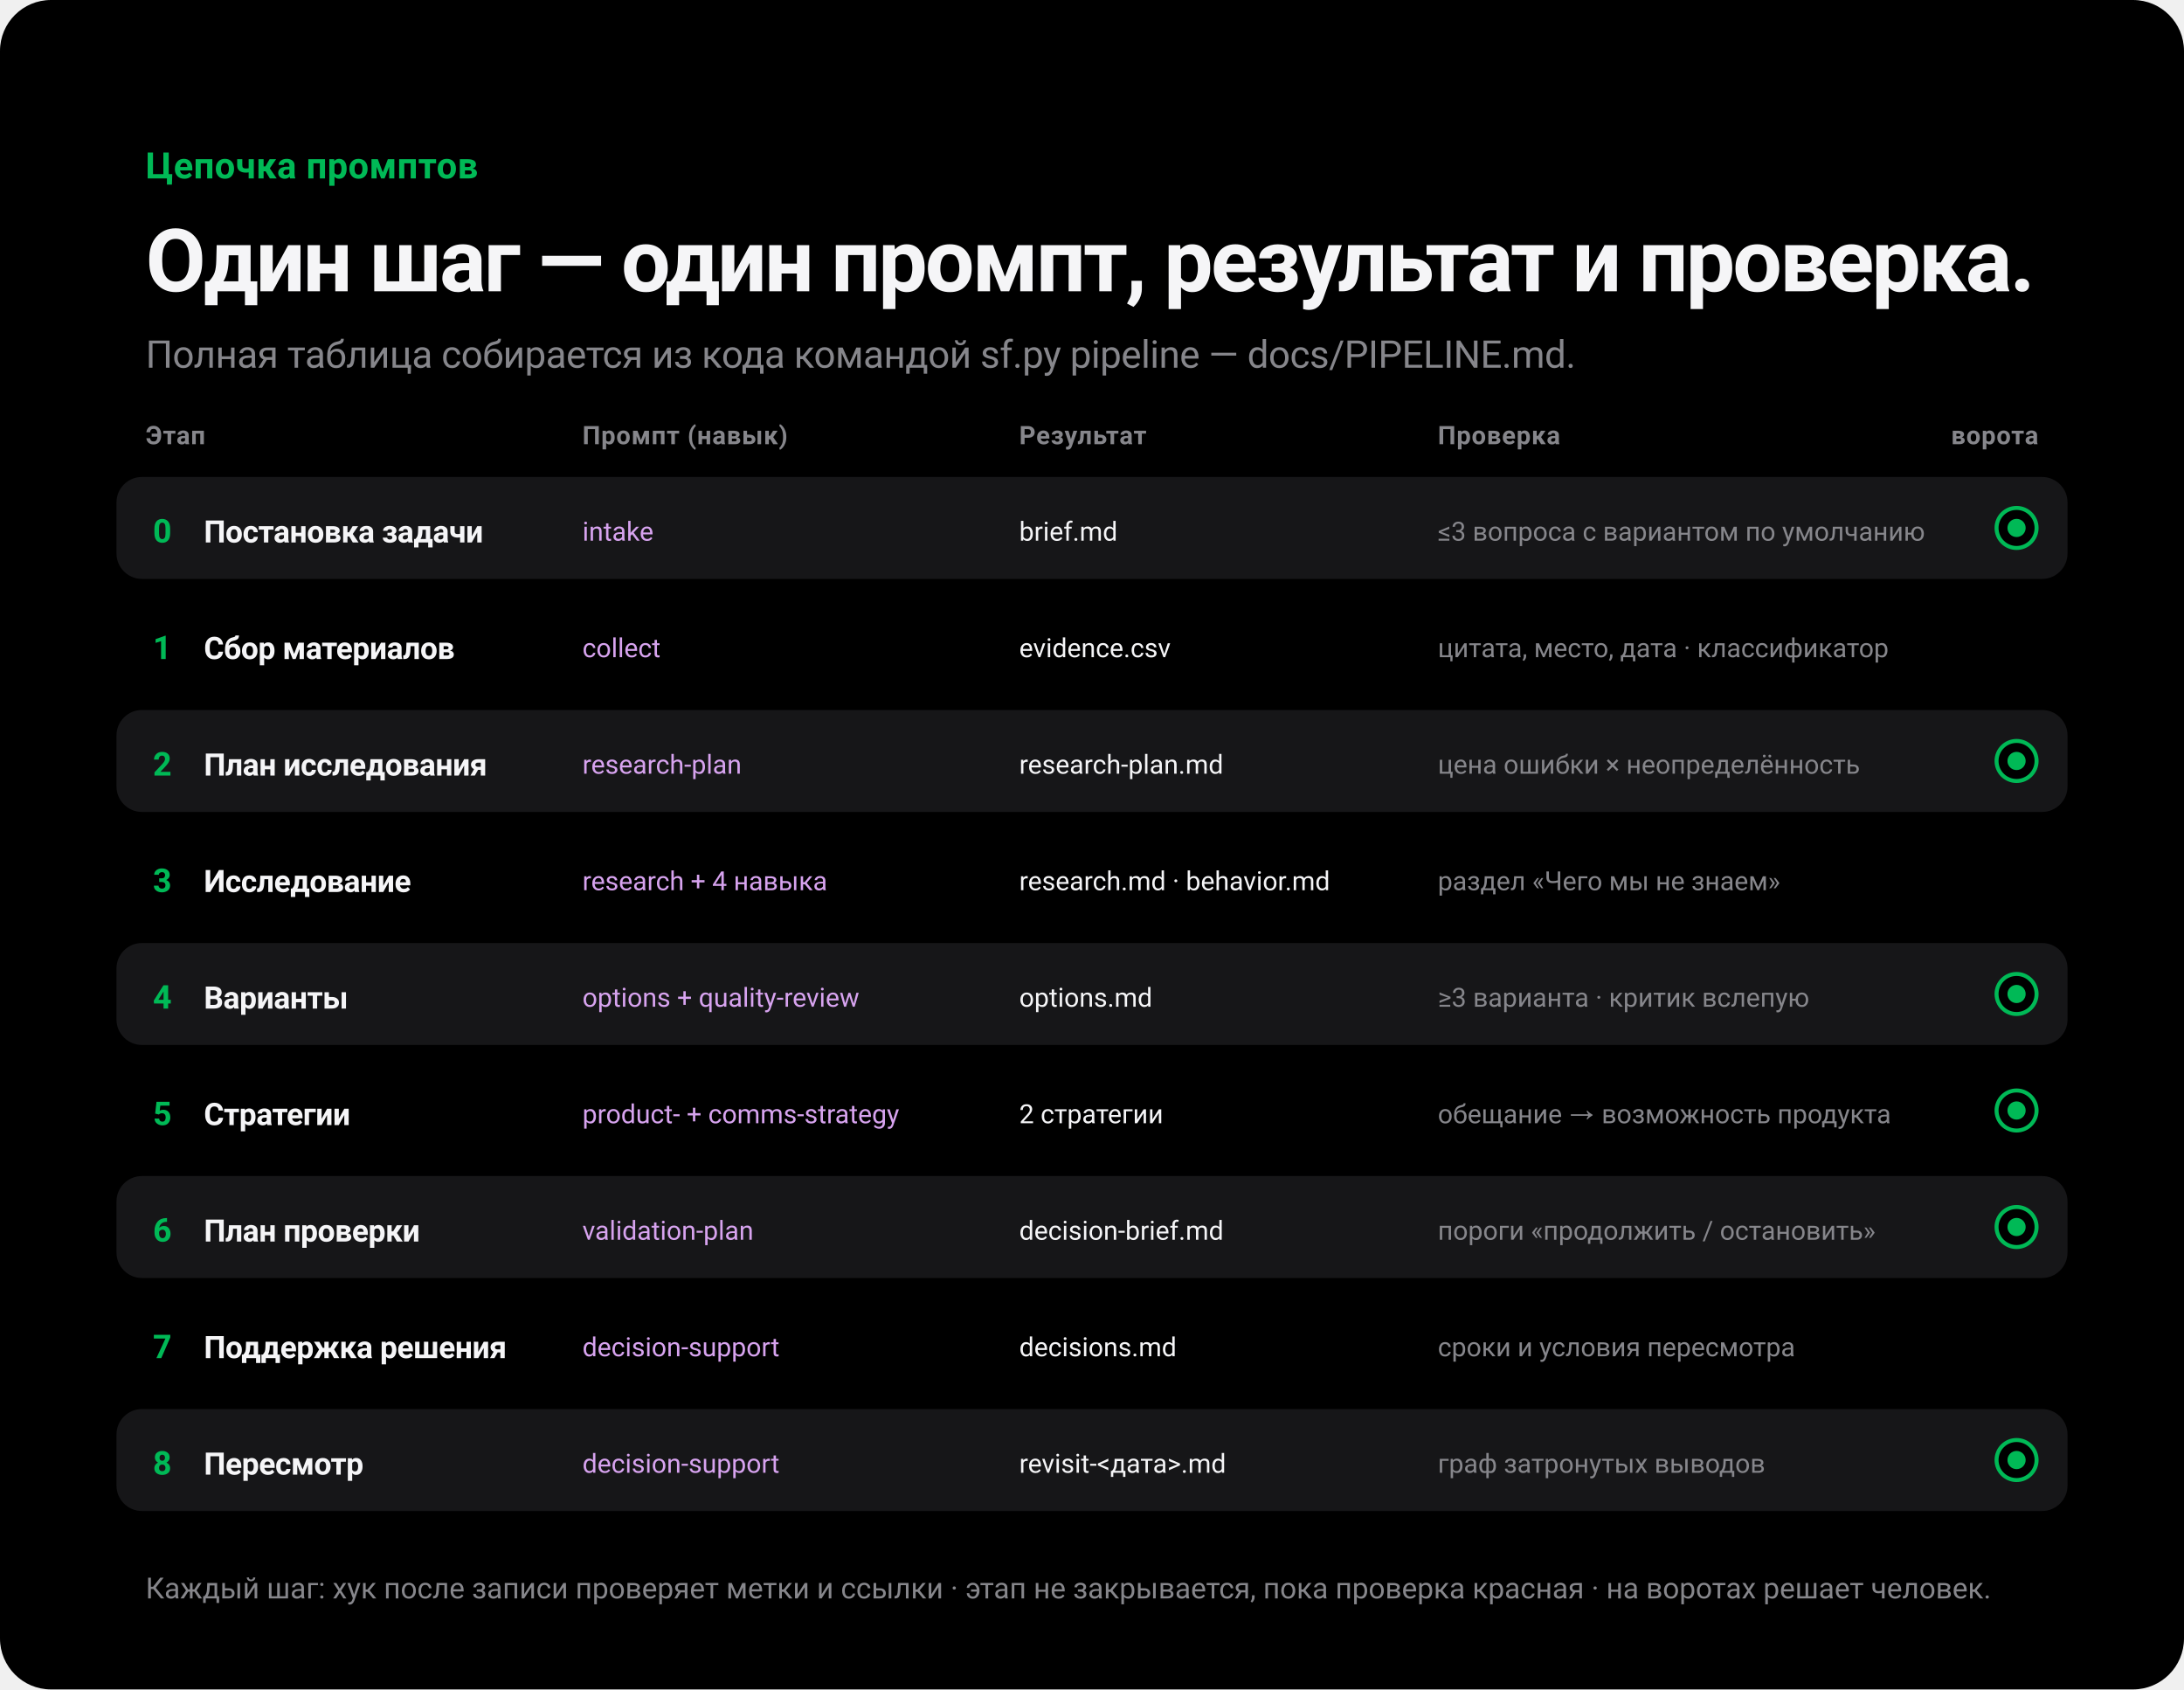
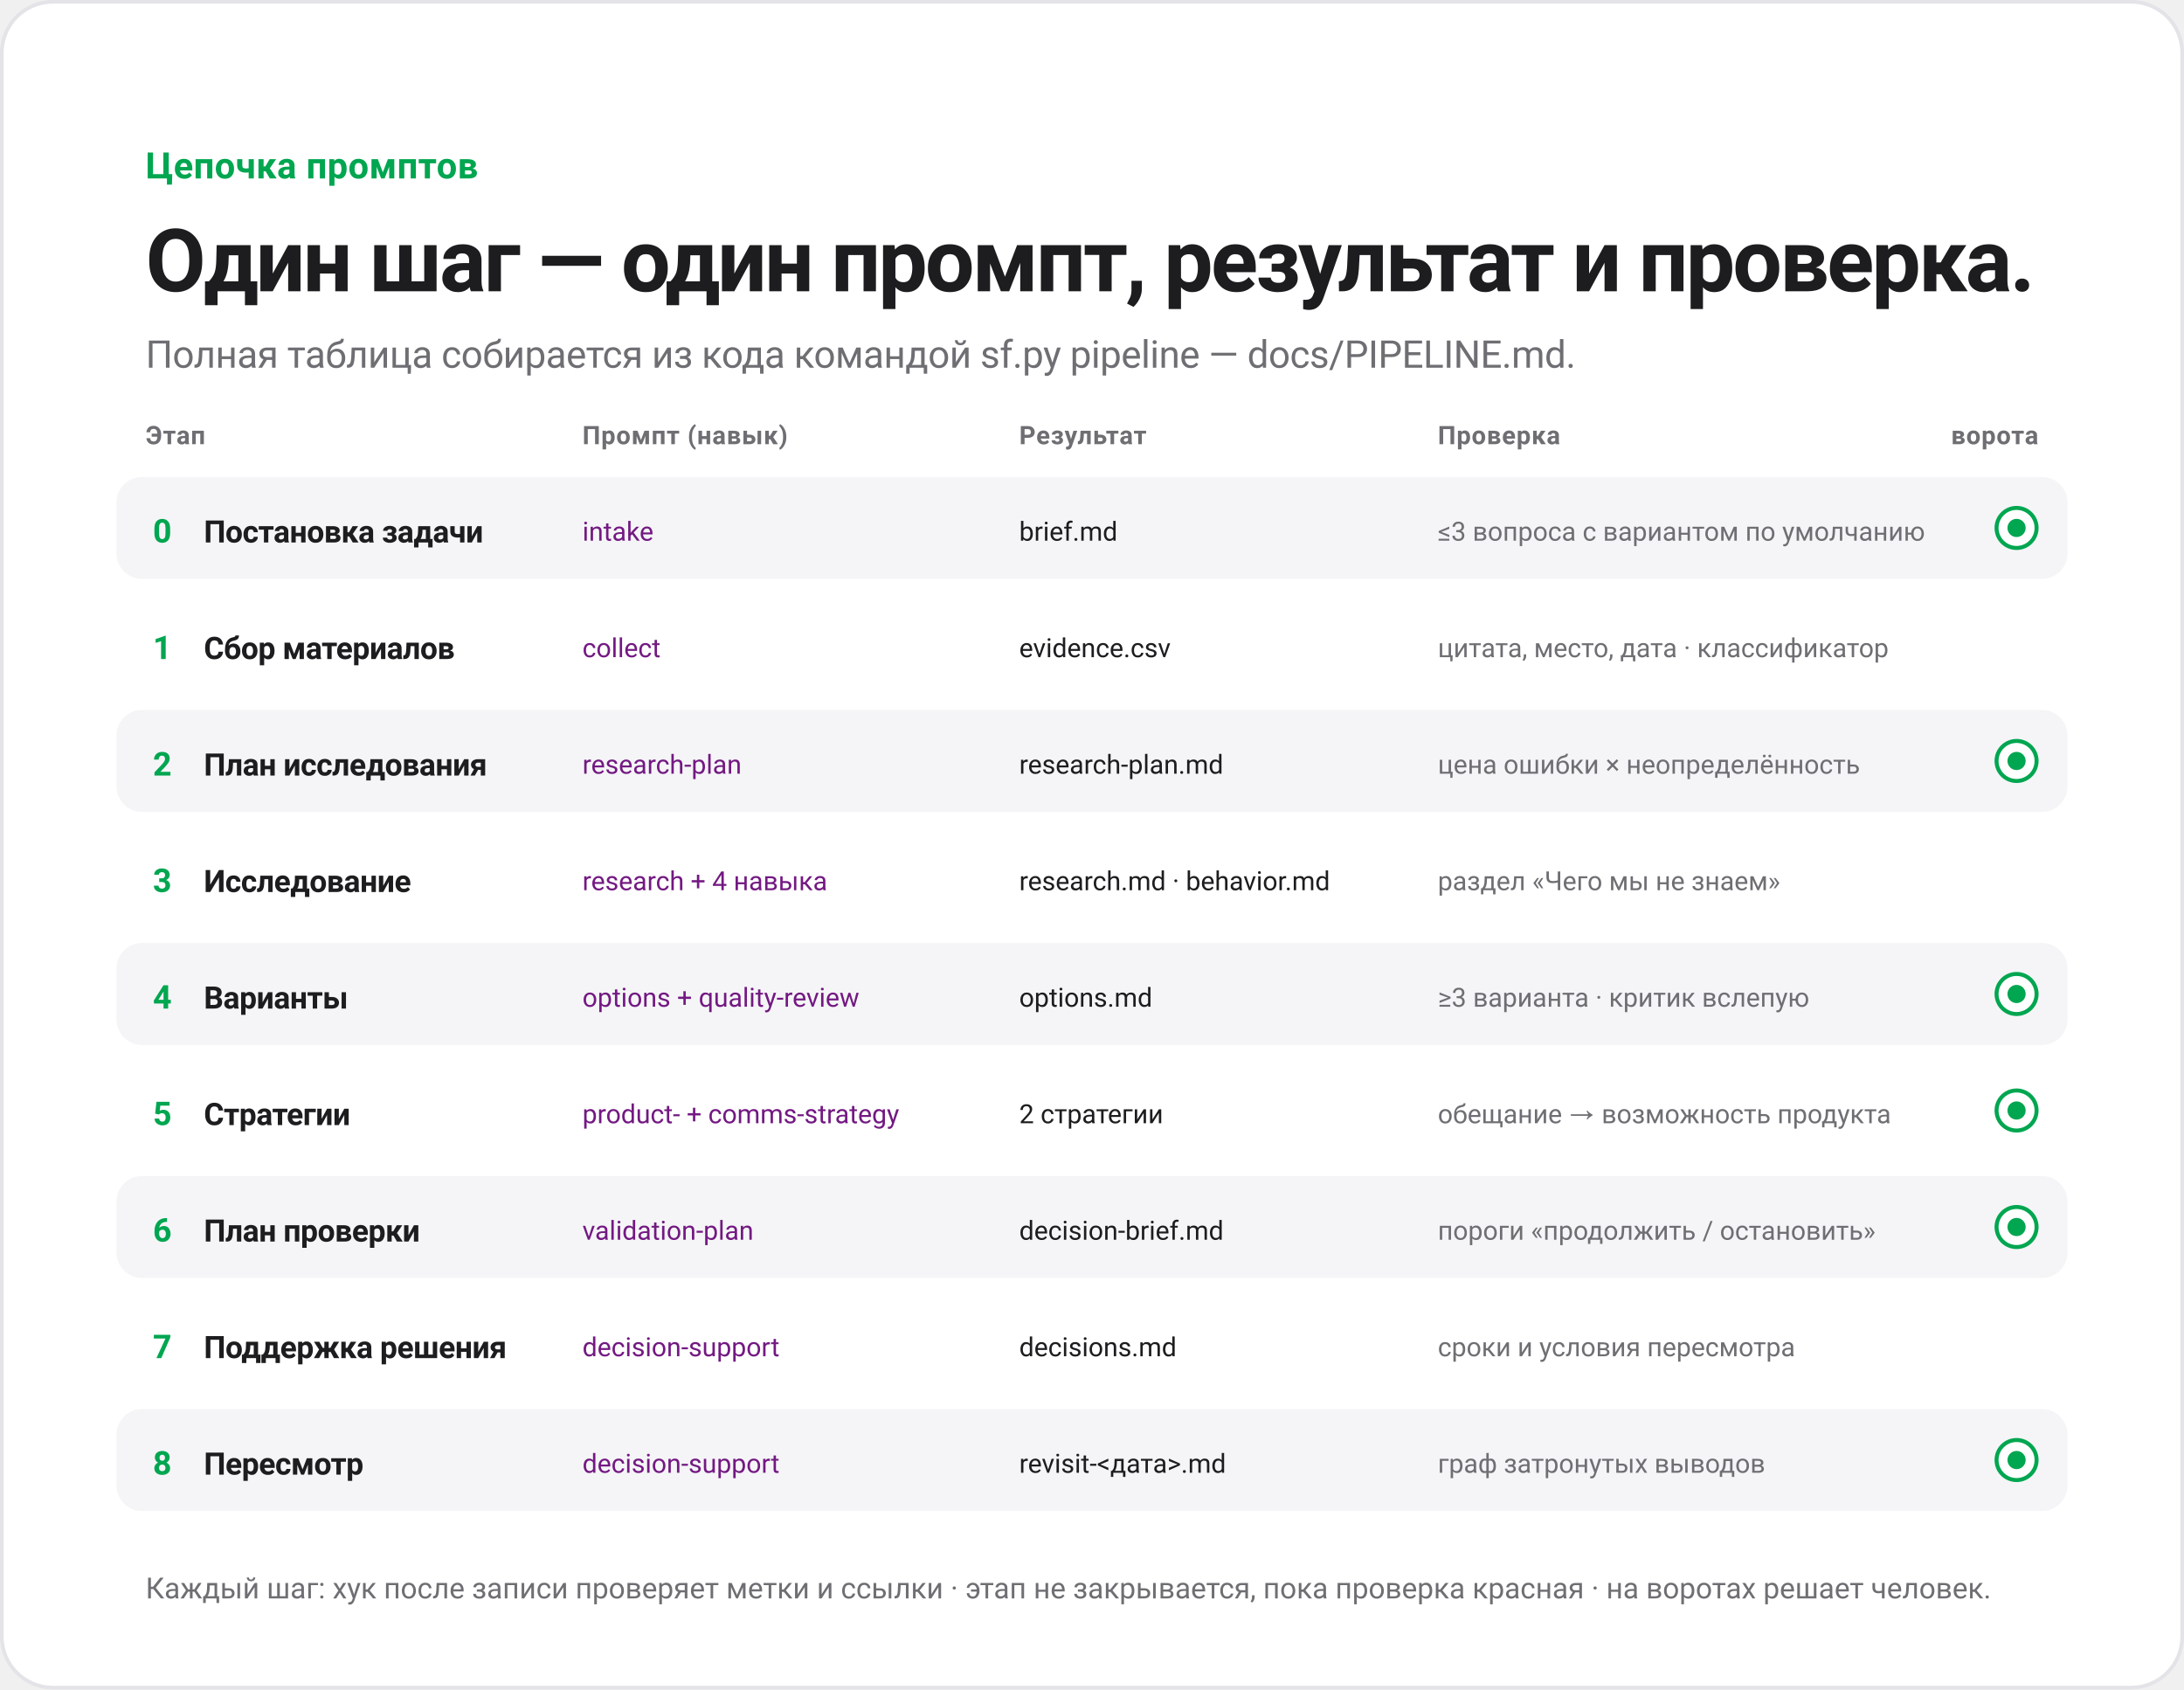
<svg xmlns="http://www.w3.org/2000/svg" viewBox="0 0 1200 928" width="1200" height="928" role="img" aria-label="Цепочка промптов агента: девять шагов, у каждого промпт-навык, результат, проверка и ворота человека">
  <style>text{font-family:-apple-system,BlinkMacSystemFont,'SF Pro Display','Segoe UI',Roboto,Helvetica,Arial,sans-serif}</style>
-   <rect width="1200" height="928" rx="28" fill="#000000" />
-   <text x="80" y="98" font-size="20" font-weight="600" fill="#00B956" letter-spacing="0.2" text-anchor="start">Цепочка промптов</text>
-   <text x="80" y="160" font-size="48" font-weight="700" fill="#f5f5f7" letter-spacing="-1.3" text-anchor="start">Один шаг — один промпт, результат и проверка.</text>
-   <text x="80" y="202" font-size="21" font-weight="400" fill="#86868b" letter-spacing="-0.2" text-anchor="start">Полная таблица собирается из кода командой sf.py pipeline — docs/PIPELINE.md.</text>
-   <text x="80" y="244" font-size="14" font-weight="600" fill="#86868b" letter-spacing="0.4" text-anchor="start">Этап</text>
-   <text x="320" y="244" font-size="14" font-weight="600" fill="#86868b" letter-spacing="0.4" text-anchor="start">Промпт (навык)</text>
-   <text x="560" y="244" font-size="14" font-weight="600" fill="#86868b" letter-spacing="0.4" text-anchor="start">Результат</text>
-   <text x="790" y="244" font-size="14" font-weight="600" fill="#86868b" letter-spacing="0.4" text-anchor="start">Проверка</text>
-   <text x="1120" y="244" font-size="14" font-weight="600" fill="#86868b" letter-spacing="0.4" text-anchor="end">ворота</text>
-   <rect x="64" y="262" width="1072" height="56" rx="14" fill="#161618" />
-   <text x="84" y="298" font-size="18" font-weight="700" fill="#00B956" letter-spacing="0" text-anchor="start">0</text>
-   <text x="112" y="298" font-size="17" font-weight="600" fill="#f5f5f7" letter-spacing="-0.2" text-anchor="start">Постановка задачи</text>
-   <text class="m" x="320" y="297" font-size="14.5" fill="#d7a3ef" font-family="'SF Mono',Menlo,Consolas,'Liberation Mono',monospace">intake</text>
-   <text class="m" x="560" y="297" font-size="14.5" fill="#f5f5f7" font-family="'SF Mono',Menlo,Consolas,'Liberation Mono',monospace">brief.md</text>
-   <text x="790" y="297" font-size="14.5" font-weight="400" fill="#86868b" letter-spacing="0" text-anchor="start">≤3 вопроса с вариантом по умолчанию</text>
-   <circle cx="1108" cy="290" r="11" fill="#000000" stroke="#00B956" stroke-width="2.2" />
-   <circle cx="1108" cy="290" r="5" fill="#00B956" />
-   <rect x="64" y="326" width="1072" height="56" rx="14" fill="#000000" />
-   <text x="84" y="362" font-size="18" font-weight="700" fill="#00B956" letter-spacing="0" text-anchor="start">1</text>
-   <text x="112" y="362" font-size="17" font-weight="600" fill="#f5f5f7" letter-spacing="-0.2" text-anchor="start">Сбор материалов</text>
-   <text class="m" x="320" y="361" font-size="14.5" fill="#d7a3ef" font-family="'SF Mono',Menlo,Consolas,'Liberation Mono',monospace">collect</text>
-   <text class="m" x="560" y="361" font-size="14.5" fill="#f5f5f7" font-family="'SF Mono',Menlo,Consolas,'Liberation Mono',monospace">evidence.csv</text>
-   <text x="790" y="361" font-size="14.5" font-weight="400" fill="#86868b" letter-spacing="0" text-anchor="start">цитата, место, дата · классификатор</text>
-   <rect x="64" y="390" width="1072" height="56" rx="14" fill="#161618" />
-   <text x="84" y="426" font-size="18" font-weight="700" fill="#00B956" letter-spacing="0" text-anchor="start">2</text>
-   <text x="112" y="426" font-size="17" font-weight="600" fill="#f5f5f7" letter-spacing="-0.2" text-anchor="start">План исследования</text>
-   <text class="m" x="320" y="425" font-size="14.5" fill="#d7a3ef" font-family="'SF Mono',Menlo,Consolas,'Liberation Mono',monospace">research-plan</text>
-   <text class="m" x="560" y="425" font-size="14.5" fill="#f5f5f7" font-family="'SF Mono',Menlo,Consolas,'Liberation Mono',monospace">research-plan.md</text>
-   <text x="790" y="425" font-size="14.5" font-weight="400" fill="#86868b" letter-spacing="0" text-anchor="start">цена ошибки × неопределённость</text>
-   <circle cx="1108" cy="418" r="11" fill="#000000" stroke="#00B956" stroke-width="2.2" />
-   <circle cx="1108" cy="418" r="5" fill="#00B956" />
-   <rect x="64" y="454" width="1072" height="56" rx="14" fill="#000000" />
-   <text x="84" y="490" font-size="18" font-weight="700" fill="#00B956" letter-spacing="0" text-anchor="start">3</text>
-   <text x="112" y="490" font-size="17" font-weight="600" fill="#f5f5f7" letter-spacing="-0.2" text-anchor="start">Исследование</text>
-   <text class="m" x="320" y="489" font-size="14.5" fill="#d7a3ef" font-family="'SF Mono',Menlo,Consolas,'Liberation Mono',monospace">research + 4 навыка</text>
-   <text class="m" x="560" y="489" font-size="14.5" fill="#f5f5f7" font-family="'SF Mono',Menlo,Consolas,'Liberation Mono',monospace">research.md · behavior.md</text>
-   <text x="790" y="489" font-size="14.5" font-weight="400" fill="#86868b" letter-spacing="0" text-anchor="start">раздел «Чего мы не знаем»</text>
-   <rect x="64" y="518" width="1072" height="56" rx="14" fill="#161618" />
-   <text x="84" y="554" font-size="18" font-weight="700" fill="#00B956" letter-spacing="0" text-anchor="start">4</text>
-   <text x="112" y="554" font-size="17" font-weight="600" fill="#f5f5f7" letter-spacing="-0.2" text-anchor="start">Варианты</text>
-   <text class="m" x="320" y="553" font-size="14.5" fill="#d7a3ef" font-family="'SF Mono',Menlo,Consolas,'Liberation Mono',monospace">options + quality-review</text>
-   <text class="m" x="560" y="553" font-size="14.5" fill="#f5f5f7" font-family="'SF Mono',Menlo,Consolas,'Liberation Mono',monospace">options.md</text>
-   <text x="790" y="553" font-size="14.5" font-weight="400" fill="#86868b" letter-spacing="0" text-anchor="start">≥3 варианта · критик вслепую</text>
-   <circle cx="1108" cy="546" r="11" fill="#000000" stroke="#00B956" stroke-width="2.2" />
-   <circle cx="1108" cy="546" r="5" fill="#00B956" />
-   <rect x="64" y="582" width="1072" height="56" rx="14" fill="#000000" />
-   <text x="84" y="618" font-size="18" font-weight="700" fill="#00B956" letter-spacing="0" text-anchor="start">5</text>
-   <text x="112" y="618" font-size="17" font-weight="600" fill="#f5f5f7" letter-spacing="-0.2" text-anchor="start">Стратегии</text>
-   <text class="m" x="320" y="617" font-size="14.5" fill="#d7a3ef" font-family="'SF Mono',Menlo,Consolas,'Liberation Mono',monospace">product- + comms-strategy</text>
-   <text class="m" x="560" y="617" font-size="14.5" fill="#f5f5f7" font-family="'SF Mono',Menlo,Consolas,'Liberation Mono',monospace">2 стратегии</text>
-   <text x="790" y="617" font-size="14.5" font-weight="400" fill="#86868b" letter-spacing="0" text-anchor="start">обещание → возможность продукта</text>
-   <circle cx="1108" cy="610" r="11" fill="#000000" stroke="#00B956" stroke-width="2.2" />
-   <circle cx="1108" cy="610" r="5" fill="#00B956" />
-   <rect x="64" y="646" width="1072" height="56" rx="14" fill="#161618" />
-   <text x="84" y="682" font-size="18" font-weight="700" fill="#00B956" letter-spacing="0" text-anchor="start">6</text>
-   <text x="112" y="682" font-size="17" font-weight="600" fill="#f5f5f7" letter-spacing="-0.2" text-anchor="start">План проверки</text>
-   <text class="m" x="320" y="681" font-size="14.5" fill="#d7a3ef" font-family="'SF Mono',Menlo,Consolas,'Liberation Mono',monospace">validation-plan</text>
-   <text class="m" x="560" y="681" font-size="14.5" fill="#f5f5f7" font-family="'SF Mono',Menlo,Consolas,'Liberation Mono',monospace">decision-brief.md</text>
-   <text x="790" y="681" font-size="14.5" font-weight="400" fill="#86868b" letter-spacing="0" text-anchor="start">пороги «продолжить / остановить»</text>
-   <circle cx="1108" cy="674" r="11" fill="#000000" stroke="#00B956" stroke-width="2.2" />
-   <circle cx="1108" cy="674" r="5" fill="#00B956" />
-   <rect x="64" y="710" width="1072" height="56" rx="14" fill="#000000" />
-   <text x="84" y="746" font-size="18" font-weight="700" fill="#00B956" letter-spacing="0" text-anchor="start">7</text>
-   <text x="112" y="746" font-size="17" font-weight="600" fill="#f5f5f7" letter-spacing="-0.2" text-anchor="start">Поддержка решения</text>
-   <text class="m" x="320" y="745" font-size="14.5" fill="#d7a3ef" font-family="'SF Mono',Menlo,Consolas,'Liberation Mono',monospace">decision-support</text>
-   <text class="m" x="560" y="745" font-size="14.5" fill="#f5f5f7" font-family="'SF Mono',Menlo,Consolas,'Liberation Mono',monospace">decisions.md</text>
-   <text x="790" y="745" font-size="14.5" font-weight="400" fill="#86868b" letter-spacing="0" text-anchor="start">сроки и условия пересмотра</text>
-   <rect x="64" y="774" width="1072" height="56" rx="14" fill="#161618" />
-   <text x="84" y="810" font-size="18" font-weight="700" fill="#00B956" letter-spacing="0" text-anchor="start">8</text>
-   <text x="112" y="810" font-size="17" font-weight="600" fill="#f5f5f7" letter-spacing="-0.2" text-anchor="start">Пересмотр</text>
-   <text class="m" x="320" y="809" font-size="14.5" fill="#d7a3ef" font-family="'SF Mono',Menlo,Consolas,'Liberation Mono',monospace">decision-support</text>
-   <text class="m" x="560" y="809" font-size="14.5" fill="#f5f5f7" font-family="'SF Mono',Menlo,Consolas,'Liberation Mono',monospace">revisit-&lt;дата&gt;.md</text>
-   <text x="790" y="809" font-size="14.5" font-weight="400" fill="#86868b" letter-spacing="0" text-anchor="start">граф затронутых выводов</text>
-   <circle cx="1108" cy="802" r="11" fill="#000000" stroke="#00B956" stroke-width="2.2" />
-   <circle cx="1108" cy="802" r="5" fill="#00B956" />
-   <text x="80" y="878" font-size="16" font-weight="400" fill="#86868b" letter-spacing="0" text-anchor="start">Каждый шаг: хук после записи проверяет метки и ссылки · этап не закрывается, пока проверка красная · на воротах решает человек.</text>
+   <rect x="1" y="1" width="1198" height="926" rx="28" fill="#ffffff" stroke="#e3e3e8" stroke-width="2" />
+   <text x="80" y="98" font-size="20" font-weight="600" fill="#00a650" letter-spacing="0.2" text-anchor="start">Цепочка промптов</text>
+   <text x="80" y="160" font-size="48" font-weight="700" fill="#1d1d1f" letter-spacing="-1.3" text-anchor="start">Один шаг — один промпт, результат и проверка.</text>
+   <text x="80" y="202" font-size="21" font-weight="400" fill="#6e6e73" letter-spacing="-0.2" text-anchor="start">Полная таблица собирается из кода командой sf.py pipeline — docs/PIPELINE.md.</text>
+   <text x="80" y="244" font-size="14" font-weight="600" fill="#6e6e73" letter-spacing="0.4" text-anchor="start">Этап</text>
+   <text x="320" y="244" font-size="14" font-weight="600" fill="#6e6e73" letter-spacing="0.4" text-anchor="start">Промпт (навык)</text>
+   <text x="560" y="244" font-size="14" font-weight="600" fill="#6e6e73" letter-spacing="0.4" text-anchor="start">Результат</text>
+   <text x="790" y="244" font-size="14" font-weight="600" fill="#6e6e73" letter-spacing="0.4" text-anchor="start">Проверка</text>
+   <text x="1120" y="244" font-size="14" font-weight="600" fill="#6e6e73" letter-spacing="0.4" text-anchor="end">ворота</text>
+   <rect x="64" y="262" width="1072" height="56" rx="14" fill="#f5f5f7" />
+   <text x="84" y="298" font-size="18" font-weight="700" fill="#00a650" letter-spacing="0" text-anchor="start">0</text>
+   <text x="112" y="298" font-size="17" font-weight="600" fill="#1d1d1f" letter-spacing="-0.2" text-anchor="start">Постановка задачи</text>
+   <text class="m" x="320" y="297" font-size="14.5" fill="#731982" font-family="'SF Mono',Menlo,Consolas,'Liberation Mono',monospace">intake</text>
+   <text class="m" x="560" y="297" font-size="14.5" fill="#1d1d1f" font-family="'SF Mono',Menlo,Consolas,'Liberation Mono',monospace">brief.md</text>
+   <text x="790" y="297" font-size="14.5" font-weight="400" fill="#6e6e73" letter-spacing="0" text-anchor="start">≤3 вопроса с вариантом по умолчанию</text>
+   <circle cx="1108" cy="290" r="11" fill="#ffffff" stroke="#00a650" stroke-width="2.2" />
+   <circle cx="1108" cy="290" r="5" fill="#00a650" />
+   <rect x="64" y="326" width="1072" height="56" rx="14" fill="#ffffff" />
+   <text x="84" y="362" font-size="18" font-weight="700" fill="#00a650" letter-spacing="0" text-anchor="start">1</text>
+   <text x="112" y="362" font-size="17" font-weight="600" fill="#1d1d1f" letter-spacing="-0.2" text-anchor="start">Сбор материалов</text>
+   <text class="m" x="320" y="361" font-size="14.5" fill="#731982" font-family="'SF Mono',Menlo,Consolas,'Liberation Mono',monospace">collect</text>
+   <text class="m" x="560" y="361" font-size="14.5" fill="#1d1d1f" font-family="'SF Mono',Menlo,Consolas,'Liberation Mono',monospace">evidence.csv</text>
+   <text x="790" y="361" font-size="14.5" font-weight="400" fill="#6e6e73" letter-spacing="0" text-anchor="start">цитата, место, дата · классификатор</text>
+   <rect x="64" y="390" width="1072" height="56" rx="14" fill="#f5f5f7" />
+   <text x="84" y="426" font-size="18" font-weight="700" fill="#00a650" letter-spacing="0" text-anchor="start">2</text>
+   <text x="112" y="426" font-size="17" font-weight="600" fill="#1d1d1f" letter-spacing="-0.2" text-anchor="start">План исследования</text>
+   <text class="m" x="320" y="425" font-size="14.5" fill="#731982" font-family="'SF Mono',Menlo,Consolas,'Liberation Mono',monospace">research-plan</text>
+   <text class="m" x="560" y="425" font-size="14.5" fill="#1d1d1f" font-family="'SF Mono',Menlo,Consolas,'Liberation Mono',monospace">research-plan.md</text>
+   <text x="790" y="425" font-size="14.5" font-weight="400" fill="#6e6e73" letter-spacing="0" text-anchor="start">цена ошибки × неопределённость</text>
+   <circle cx="1108" cy="418" r="11" fill="#ffffff" stroke="#00a650" stroke-width="2.2" />
+   <circle cx="1108" cy="418" r="5" fill="#00a650" />
+   <rect x="64" y="454" width="1072" height="56" rx="14" fill="#ffffff" />
+   <text x="84" y="490" font-size="18" font-weight="700" fill="#00a650" letter-spacing="0" text-anchor="start">3</text>
+   <text x="112" y="490" font-size="17" font-weight="600" fill="#1d1d1f" letter-spacing="-0.2" text-anchor="start">Исследование</text>
+   <text class="m" x="320" y="489" font-size="14.5" fill="#731982" font-family="'SF Mono',Menlo,Consolas,'Liberation Mono',monospace">research + 4 навыка</text>
+   <text class="m" x="560" y="489" font-size="14.5" fill="#1d1d1f" font-family="'SF Mono',Menlo,Consolas,'Liberation Mono',monospace">research.md · behavior.md</text>
+   <text x="790" y="489" font-size="14.5" font-weight="400" fill="#6e6e73" letter-spacing="0" text-anchor="start">раздел «Чего мы не знаем»</text>
+   <rect x="64" y="518" width="1072" height="56" rx="14" fill="#f5f5f7" />
+   <text x="84" y="554" font-size="18" font-weight="700" fill="#00a650" letter-spacing="0" text-anchor="start">4</text>
+   <text x="112" y="554" font-size="17" font-weight="600" fill="#1d1d1f" letter-spacing="-0.2" text-anchor="start">Варианты</text>
+   <text class="m" x="320" y="553" font-size="14.5" fill="#731982" font-family="'SF Mono',Menlo,Consolas,'Liberation Mono',monospace">options + quality-review</text>
+   <text class="m" x="560" y="553" font-size="14.5" fill="#1d1d1f" font-family="'SF Mono',Menlo,Consolas,'Liberation Mono',monospace">options.md</text>
+   <text x="790" y="553" font-size="14.5" font-weight="400" fill="#6e6e73" letter-spacing="0" text-anchor="start">≥3 варианта · критик вслепую</text>
+   <circle cx="1108" cy="546" r="11" fill="#ffffff" stroke="#00a650" stroke-width="2.2" />
+   <circle cx="1108" cy="546" r="5" fill="#00a650" />
+   <rect x="64" y="582" width="1072" height="56" rx="14" fill="#ffffff" />
+   <text x="84" y="618" font-size="18" font-weight="700" fill="#00a650" letter-spacing="0" text-anchor="start">5</text>
+   <text x="112" y="618" font-size="17" font-weight="600" fill="#1d1d1f" letter-spacing="-0.2" text-anchor="start">Стратегии</text>
+   <text class="m" x="320" y="617" font-size="14.5" fill="#731982" font-family="'SF Mono',Menlo,Consolas,'Liberation Mono',monospace">product- + comms-strategy</text>
+   <text class="m" x="560" y="617" font-size="14.5" fill="#1d1d1f" font-family="'SF Mono',Menlo,Consolas,'Liberation Mono',monospace">2 стратегии</text>
+   <text x="790" y="617" font-size="14.5" font-weight="400" fill="#6e6e73" letter-spacing="0" text-anchor="start">обещание → возможность продукта</text>
+   <circle cx="1108" cy="610" r="11" fill="#ffffff" stroke="#00a650" stroke-width="2.2" />
+   <circle cx="1108" cy="610" r="5" fill="#00a650" />
+   <rect x="64" y="646" width="1072" height="56" rx="14" fill="#f5f5f7" />
+   <text x="84" y="682" font-size="18" font-weight="700" fill="#00a650" letter-spacing="0" text-anchor="start">6</text>
+   <text x="112" y="682" font-size="17" font-weight="600" fill="#1d1d1f" letter-spacing="-0.2" text-anchor="start">План проверки</text>
+   <text class="m" x="320" y="681" font-size="14.5" fill="#731982" font-family="'SF Mono',Menlo,Consolas,'Liberation Mono',monospace">validation-plan</text>
+   <text class="m" x="560" y="681" font-size="14.5" fill="#1d1d1f" font-family="'SF Mono',Menlo,Consolas,'Liberation Mono',monospace">decision-brief.md</text>
+   <text x="790" y="681" font-size="14.5" font-weight="400" fill="#6e6e73" letter-spacing="0" text-anchor="start">пороги «продолжить / остановить»</text>
+   <circle cx="1108" cy="674" r="11" fill="#ffffff" stroke="#00a650" stroke-width="2.2" />
+   <circle cx="1108" cy="674" r="5" fill="#00a650" />
+   <rect x="64" y="710" width="1072" height="56" rx="14" fill="#ffffff" />
+   <text x="84" y="746" font-size="18" font-weight="700" fill="#00a650" letter-spacing="0" text-anchor="start">7</text>
+   <text x="112" y="746" font-size="17" font-weight="600" fill="#1d1d1f" letter-spacing="-0.2" text-anchor="start">Поддержка решения</text>
+   <text class="m" x="320" y="745" font-size="14.5" fill="#731982" font-family="'SF Mono',Menlo,Consolas,'Liberation Mono',monospace">decision-support</text>
+   <text class="m" x="560" y="745" font-size="14.5" fill="#1d1d1f" font-family="'SF Mono',Menlo,Consolas,'Liberation Mono',monospace">decisions.md</text>
+   <text x="790" y="745" font-size="14.5" font-weight="400" fill="#6e6e73" letter-spacing="0" text-anchor="start">сроки и условия пересмотра</text>
+   <rect x="64" y="774" width="1072" height="56" rx="14" fill="#f5f5f7" />
+   <text x="84" y="810" font-size="18" font-weight="700" fill="#00a650" letter-spacing="0" text-anchor="start">8</text>
+   <text x="112" y="810" font-size="17" font-weight="600" fill="#1d1d1f" letter-spacing="-0.2" text-anchor="start">Пересмотр</text>
+   <text class="m" x="320" y="809" font-size="14.5" fill="#731982" font-family="'SF Mono',Menlo,Consolas,'Liberation Mono',monospace">decision-support</text>
+   <text class="m" x="560" y="809" font-size="14.5" fill="#1d1d1f" font-family="'SF Mono',Menlo,Consolas,'Liberation Mono',monospace">revisit-&lt;дата&gt;.md</text>
+   <text x="790" y="809" font-size="14.5" font-weight="400" fill="#6e6e73" letter-spacing="0" text-anchor="start">граф затронутых выводов</text>
+   <circle cx="1108" cy="802" r="11" fill="#ffffff" stroke="#00a650" stroke-width="2.2" />
+   <circle cx="1108" cy="802" r="5" fill="#00a650" />
+   <text x="80" y="878" font-size="16" font-weight="400" fill="#6e6e73" letter-spacing="0" text-anchor="start">Каждый шаг: хук после записи проверяет метки и ссылки · этап не закрывается, пока проверка красная · на воротах решает человек.</text>
</svg>
